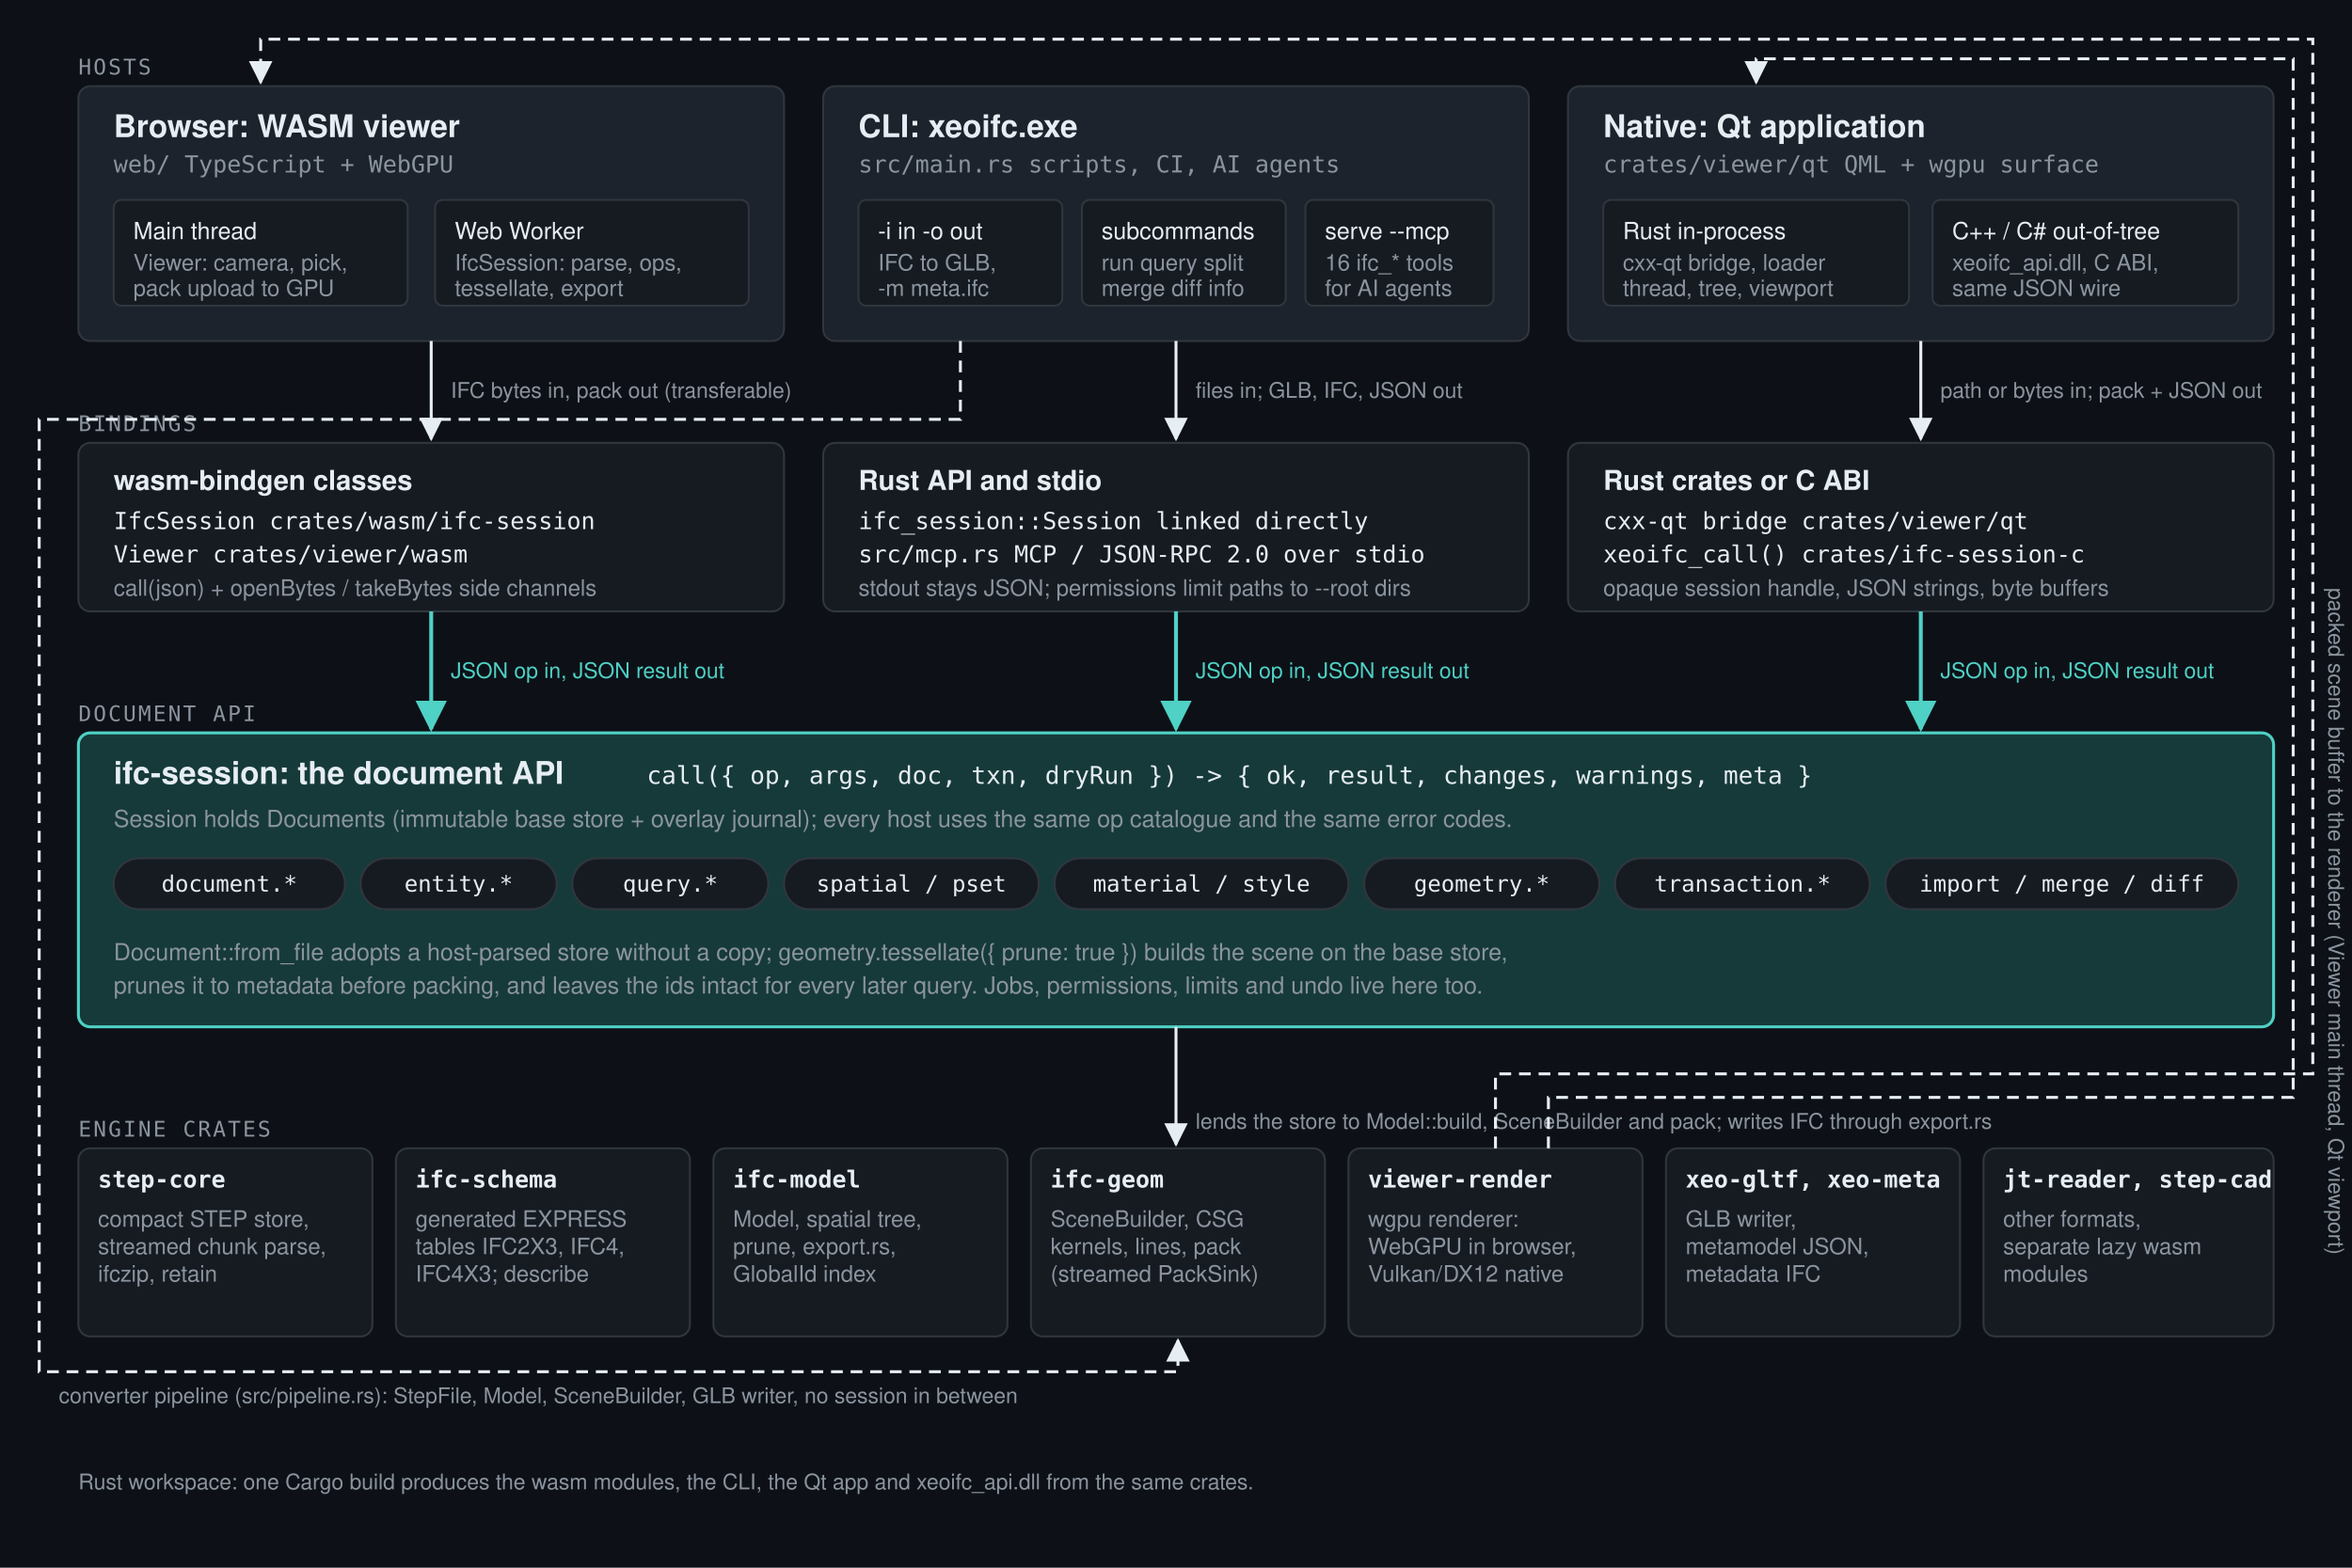
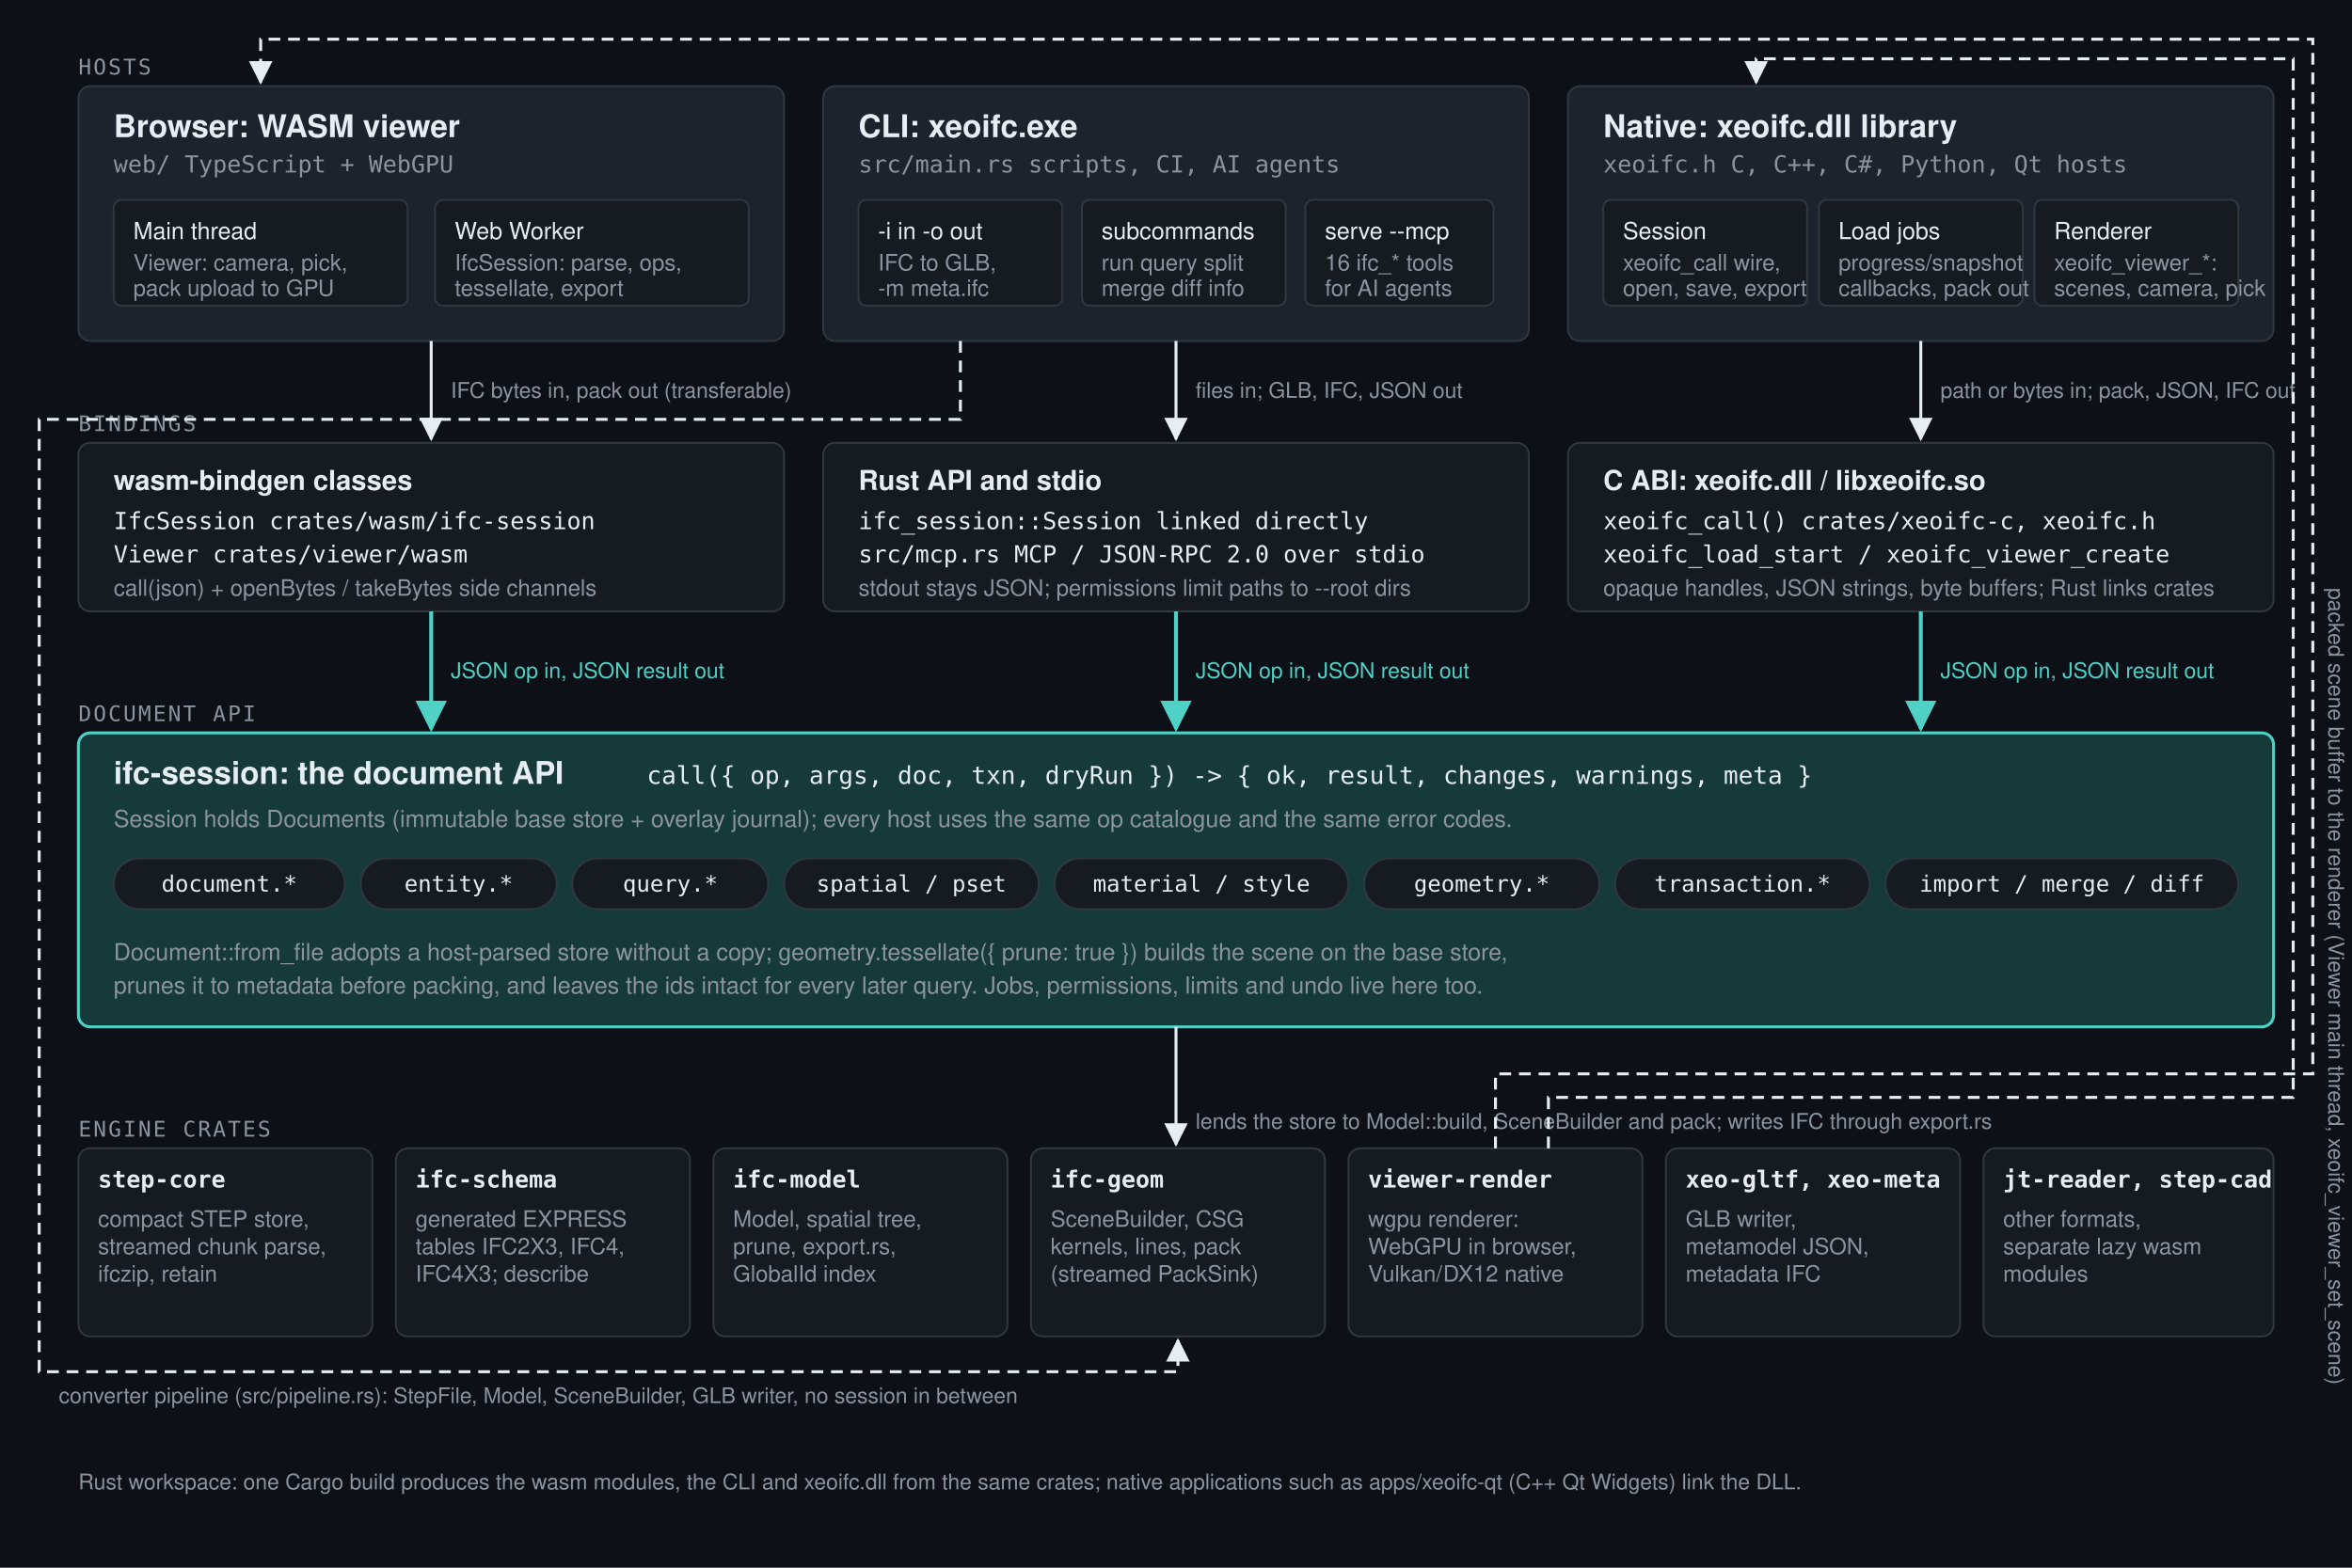
- <svg xmlns="http://www.w3.org/2000/svg" viewBox="0 0 1200 800" width="1200" height="800" role="img" aria-label="Three host applications (browser wasm viewer, CLI, Qt app) each go through a thin binding into the ifc-session document API, which drives the shared engine crates; renderers and the converter pipeline take the engine directly." font-family="system-ui, -apple-system, 'Segoe UI', Helvetica, Arial, sans-serif">
+ <svg xmlns="http://www.w3.org/2000/svg" viewBox="0 0 1200 800" width="1200" height="800" role="img" aria-label="Three hosts (browser wasm viewer, CLI, native programs on the xeoifc.dll C ABI) each go through a thin binding into the ifc-session document API, which drives the shared engine crates; renderers and the converter pipeline take the engine directly." font-family="system-ui, -apple-system, 'Segoe UI', Helvetica, Arial, sans-serif">
  <defs>
    <marker id="arrow" viewBox="0 0 10 10" refX="9" refY="5" markerWidth="8" markerHeight="8" orient="auto-start-reverse">
      <path d="M0,0 L10,5 L0,10 z" fill="#E6EDF3" />
    </marker>
    <marker id="arrow-acc" viewBox="0 0 10 10" refX="9" refY="5" markerWidth="8" markerHeight="8" orient="auto-start-reverse">
      <path d="M0,0 L10,5 L0,10 z" fill="#4FD1C5" />
    </marker>
  </defs>
  <rect x="0" y="0" width="1200" height="800" fill="#0D1117" />
  <g font-size="11" fill="#8B949E" font-family="ui-monospace, SFMono-Regular, Consolas, Menlo, monospace" letter-spacing="1">
    <text x="40" y="38">HOSTS</text>
    <text x="40" y="220">BINDINGS</text>
    <text x="40" y="368">DOCUMENT API</text>
    <text x="40" y="580">ENGINE CRATES</text>
  </g>
  <g>
    <rect x="40" y="44" width="360" height="130" rx="6" fill="#1C232C" stroke="#30363D" />
    <text x="58" y="70" font-size="16" font-weight="600" fill="#E6EDF3">Browser: WASM viewer</text>
    <text x="58" y="88" font-size="12" fill="#8B949E" font-family="ui-monospace, SFMono-Regular, Consolas, Menlo, monospace">web/  TypeScript + WebGPU</text>
    <rect x="58" y="102" width="150" height="54" rx="4" fill="#161B22" stroke="#30363D" />
    <text x="68" y="122" font-size="12" font-weight="500" fill="#E6EDF3">Main thread</text>
    <text x="68" y="138" font-size="11.5" fill="#8B949E">Viewer: camera, pick,</text>
    <text x="68" y="151" font-size="11.5" fill="#8B949E">pack upload to GPU</text>
    <rect x="222" y="102" width="160" height="54" rx="4" fill="#161B22" stroke="#30363D" />
    <text x="232" y="122" font-size="12" font-weight="500" fill="#E6EDF3">Web Worker</text>
    <text x="232" y="138" font-size="11.5" fill="#8B949E">IfcSession: parse, ops,</text>
    <text x="232" y="151" font-size="11.5" fill="#8B949E">tessellate, export</text>
    <rect x="420" y="44" width="360" height="130" rx="6" fill="#1C232C" stroke="#30363D" />
    <text x="438" y="70" font-size="16" font-weight="600" fill="#E6EDF3">CLI: xeoifc.exe</text>
    <text x="438" y="88" font-size="12" fill="#8B949E" font-family="ui-monospace, SFMono-Regular, Consolas, Menlo, monospace">src/main.rs  scripts, CI, AI agents</text>
    <rect x="438" y="102" width="104" height="54" rx="4" fill="#161B22" stroke="#30363D" />
    <text x="448" y="122" font-size="12" font-weight="500" fill="#E6EDF3">-i in -o out</text>
    <text x="448" y="138" font-size="11.5" fill="#8B949E">IFC to GLB,</text>
    <text x="448" y="151" font-size="11.5" fill="#8B949E">-m meta.ifc</text>
    <rect x="552" y="102" width="104" height="54" rx="4" fill="#161B22" stroke="#30363D" />
    <text x="562" y="122" font-size="12" font-weight="500" fill="#E6EDF3">subcommands</text>
    <text x="562" y="138" font-size="11.5" fill="#8B949E">run query split</text>
    <text x="562" y="151" font-size="11.5" fill="#8B949E">merge diff info</text>
    <rect x="666" y="102" width="96" height="54" rx="4" fill="#161B22" stroke="#30363D" />
    <text x="676" y="122" font-size="12" font-weight="500" fill="#E6EDF3">serve --mcp</text>
    <text x="676" y="138" font-size="11.5" fill="#8B949E">16 ifc_* tools</text>
    <text x="676" y="151" font-size="11.5" fill="#8B949E">for AI agents</text>
    <rect x="800" y="44" width="360" height="130" rx="6" fill="#1C232C" stroke="#30363D" />
-     <text x="818" y="70" font-size="16" font-weight="600" fill="#E6EDF3">Native: Qt application</text>
-     <text x="818" y="88" font-size="12" fill="#8B949E" font-family="ui-monospace, SFMono-Regular, Consolas, Menlo, monospace">crates/viewer/qt  QML + wgpu surface</text>
-     <rect x="818" y="102" width="156" height="54" rx="4" fill="#161B22" stroke="#30363D" />
-     <text x="828" y="122" font-size="12" font-weight="500" fill="#E6EDF3">Rust in-process</text>
-     <text x="828" y="138" font-size="11.5" fill="#8B949E">cxx-qt bridge, loader</text>
-     <text x="828" y="151" font-size="11.5" fill="#8B949E">thread, tree, viewport</text>
-     <rect x="986" y="102" width="156" height="54" rx="4" fill="#161B22" stroke="#30363D" />
-     <text x="996" y="122" font-size="12" font-weight="500" fill="#E6EDF3">C++ / C# out-of-tree</text>
-     <text x="996" y="138" font-size="11.5" fill="#8B949E">xeoifc_api.dll, C ABI,</text>
-     <text x="996" y="151" font-size="11.5" fill="#8B949E">same JSON wire</text>
+     <text x="818" y="70" font-size="16" font-weight="600" fill="#E6EDF3">Native: xeoifc.dll library</text>
+     <text x="818" y="88" font-size="12" fill="#8B949E" font-family="ui-monospace, SFMono-Regular, Consolas, Menlo, monospace">xeoifc.h  C, C++, C#, Python, Qt hosts</text>
+     <rect x="818" y="102" width="104" height="54" rx="4" fill="#161B22" stroke="#30363D" />
+     <text x="828" y="122" font-size="12" font-weight="500" fill="#E6EDF3">Session</text>
+     <text x="828" y="138" font-size="11.5" fill="#8B949E">xeoifc_call wire,</text>
+     <text x="828" y="151" font-size="11.5" fill="#8B949E">open, save, export</text>
+     <rect x="928" y="102" width="104" height="54" rx="4" fill="#161B22" stroke="#30363D" />
+     <text x="938" y="122" font-size="12" font-weight="500" fill="#E6EDF3">Load jobs</text>
+     <text x="938" y="138" font-size="11.5" fill="#8B949E">progress/snapshot</text>
+     <text x="938" y="151" font-size="11.5" fill="#8B949E">callbacks, pack out</text>
+     <rect x="1038" y="102" width="104" height="54" rx="4" fill="#161B22" stroke="#30363D" />
+     <text x="1048" y="122" font-size="12" font-weight="500" fill="#E6EDF3">Renderer</text>
+     <text x="1048" y="138" font-size="11.5" fill="#8B949E">xeoifc_viewer_*:</text>
+     <text x="1048" y="151" font-size="11.5" fill="#8B949E">scenes, camera, pick</text>
  </g>
  <g stroke="#E6EDF3" stroke-width="1.5" fill="none" marker-end="url(#arrow)">
    <line x1="220" y1="174" x2="220" y2="224" />
    <line x1="600" y1="174" x2="600" y2="224" />
    <line x1="980" y1="174" x2="980" y2="224" />
  </g>
  <g font-size="11" fill="#8B949E">
    <text x="230" y="203">IFC bytes in, pack out (transferable)</text>
    <text x="610" y="203">files in; GLB, IFC, JSON out</text>
-     <text x="990" y="203">path or bytes in; pack + JSON out</text>
+     <text x="990" y="203">path or bytes in; pack, JSON, IFC out</text>
  </g>
  <g>
    <rect x="40" y="226" width="360" height="86" rx="6" fill="#161B22" stroke="#30363D" />
    <text x="58" y="250" font-size="14" font-weight="600" fill="#E6EDF3">wasm-bindgen classes</text>
    <text x="58" y="270" font-size="12" fill="#E6EDF3" font-family="ui-monospace, SFMono-Regular, Consolas, Menlo, monospace">IfcSession  crates/wasm/ifc-session</text>
    <text x="58" y="287" font-size="12" fill="#E6EDF3" font-family="ui-monospace, SFMono-Regular, Consolas, Menlo, monospace">Viewer      crates/viewer/wasm</text>
    <text x="58" y="304" font-size="11.5" fill="#8B949E">call(json) + openBytes / takeBytes side channels</text>
    <rect x="420" y="226" width="360" height="86" rx="6" fill="#161B22" stroke="#30363D" />
    <text x="438" y="250" font-size="14" font-weight="600" fill="#E6EDF3">Rust API and stdio</text>
    <text x="438" y="270" font-size="12" fill="#E6EDF3" font-family="ui-monospace, SFMono-Regular, Consolas, Menlo, monospace">ifc_session::Session   linked directly</text>
    <text x="438" y="287" font-size="12" fill="#E6EDF3" font-family="ui-monospace, SFMono-Regular, Consolas, Menlo, monospace">src/mcp.rs   MCP / JSON-RPC 2.0 over stdio</text>
    <text x="438" y="304" font-size="11.5" fill="#8B949E">stdout stays JSON; permissions limit paths to --root dirs</text>
    <rect x="800" y="226" width="360" height="86" rx="6" fill="#161B22" stroke="#30363D" />
-     <text x="818" y="250" font-size="14" font-weight="600" fill="#E6EDF3">Rust crates or C ABI</text>
-     <text x="818" y="270" font-size="12" fill="#E6EDF3" font-family="ui-monospace, SFMono-Regular, Consolas, Menlo, monospace">cxx-qt bridge   crates/viewer/qt</text>
-     <text x="818" y="287" font-size="12" fill="#E6EDF3" font-family="ui-monospace, SFMono-Regular, Consolas, Menlo, monospace">xeoifc_call()   crates/ifc-session-c</text>
-     <text x="818" y="304" font-size="11.5" fill="#8B949E">opaque session handle, JSON strings, byte buffers</text>
+     <text x="818" y="250" font-size="14" font-weight="600" fill="#E6EDF3">C ABI: xeoifc.dll / libxeoifc.so</text>
+     <text x="818" y="270" font-size="12" fill="#E6EDF3" font-family="ui-monospace, SFMono-Regular, Consolas, Menlo, monospace">xeoifc_call()   crates/xeoifc-c, xeoifc.h</text>
+     <text x="818" y="287" font-size="12" fill="#E6EDF3" font-family="ui-monospace, SFMono-Regular, Consolas, Menlo, monospace">xeoifc_load_start / xeoifc_viewer_create</text>
+     <text x="818" y="304" font-size="11.5" fill="#8B949E">opaque handles, JSON strings, byte buffers; Rust links crates</text>
  </g>
  <g stroke="#4FD1C5" stroke-width="2" fill="none" marker-end="url(#arrow-acc)">
    <line x1="220" y1="312" x2="220" y2="372" />
    <line x1="600" y1="312" x2="600" y2="372" />
    <line x1="980" y1="312" x2="980" y2="372" />
  </g>
  <g font-size="11" fill="#4FD1C5" font-weight="500">
    <text x="230" y="346">JSON op in, JSON result out</text>
    <text x="610" y="346">JSON op in, JSON result out</text>
    <text x="990" y="346">JSON op in, JSON result out</text>
  </g>
  <g>
    <rect x="40" y="374" width="1120" height="150" rx="6" fill="#163A39" stroke="#4FD1C5" stroke-width="1.5" />
    <text x="58" y="400" font-size="16" font-weight="600" fill="#E6EDF3">ifc-session: the document API</text>
    <text x="330" y="400" font-size="12.5" fill="#E6EDF3" font-family="ui-monospace, SFMono-Regular, Consolas, Menlo, monospace">call({ op, args, doc, txn, dryRun })  -&gt;  { ok, result, changes, warnings, meta }</text>
    <text x="58" y="422" font-size="12" fill="#8B949E">Session holds Documents (immutable base store + overlay journal); every host uses the same op catalogue and the same error codes.</text>
    <g font-size="11.5" font-family="ui-monospace, SFMono-Regular, Consolas, Menlo, monospace" fill="#E6EDF3">
      <rect x="58" y="438" width="118" height="26" rx="13" fill="#161B22" stroke="#30363D" />
      <text x="117" y="455" text-anchor="middle">document.*</text>
      <rect x="184" y="438" width="100" height="26" rx="13" fill="#161B22" stroke="#30363D" />
      <text x="234" y="455" text-anchor="middle">entity.*</text>
      <rect x="292" y="438" width="100" height="26" rx="13" fill="#161B22" stroke="#30363D" />
      <text x="342" y="455" text-anchor="middle">query.*</text>
      <rect x="400" y="438" width="130" height="26" rx="13" fill="#161B22" stroke="#30363D" />
      <text x="465" y="455" text-anchor="middle">spatial / pset</text>
      <rect x="538" y="438" width="150" height="26" rx="13" fill="#161B22" stroke="#30363D" />
      <text x="613" y="455" text-anchor="middle">material / style</text>
      <rect x="696" y="438" width="120" height="26" rx="13" fill="#161B22" stroke="#30363D" />
      <text x="756" y="455" text-anchor="middle">geometry.*</text>
      <rect x="824" y="438" width="130" height="26" rx="13" fill="#161B22" stroke="#30363D" />
      <text x="889" y="455" text-anchor="middle">transaction.*</text>
      <rect x="962" y="438" width="180" height="26" rx="13" fill="#161B22" stroke="#30363D" />
      <text x="1052" y="455" text-anchor="middle">import / merge / diff</text>
    </g>
    <text x="58" y="490" font-size="12" fill="#8B949E">Document::from_file adopts a host-parsed store without a copy; geometry.tessellate({ prune: true }) builds the scene on the base store,</text>
    <text x="58" y="507" font-size="12" fill="#8B949E">prunes it to metadata before packing, and leaves the ids intact for every later query. Jobs, permissions, limits and undo live here too.</text>
  </g>
  <g stroke="#E6EDF3" stroke-width="1.5" fill="none" marker-end="url(#arrow)">
    <line x1="600" y1="524" x2="600" y2="584" />
  </g>
  <text x="610" y="576" font-size="11" fill="#8B949E">lends the store to Model::build, SceneBuilder and pack; writes IFC through export.rs</text>
  <g font-size="12">
    <rect x="40" y="586" width="150" height="96" rx="6" fill="#161B22" stroke="#30363D" />
    <text x="50" y="606" font-weight="600" fill="#E6EDF3" font-family="ui-monospace, SFMono-Regular, Consolas, Menlo, monospace">step-core</text>
    <text x="50" y="626" font-size="11.5" fill="#8B949E">compact STEP store,</text>
    <text x="50" y="640" font-size="11.5" fill="#8B949E">streamed chunk parse,</text>
    <text x="50" y="654" font-size="11.5" fill="#8B949E">ifczip, retain</text>
    <rect x="202" y="586" width="150" height="96" rx="6" fill="#161B22" stroke="#30363D" />
    <text x="212" y="606" font-weight="600" fill="#E6EDF3" font-family="ui-monospace, SFMono-Regular, Consolas, Menlo, monospace">ifc-schema</text>
    <text x="212" y="626" font-size="11.5" fill="#8B949E">generated EXPRESS</text>
    <text x="212" y="640" font-size="11.5" fill="#8B949E">tables IFC2X3, IFC4,</text>
    <text x="212" y="654" font-size="11.5" fill="#8B949E">IFC4X3; describe</text>
    <rect x="364" y="586" width="150" height="96" rx="6" fill="#161B22" stroke="#30363D" />
    <text x="374" y="606" font-weight="600" fill="#E6EDF3" font-family="ui-monospace, SFMono-Regular, Consolas, Menlo, monospace">ifc-model</text>
    <text x="374" y="626" font-size="11.5" fill="#8B949E">Model, spatial tree,</text>
    <text x="374" y="640" font-size="11.5" fill="#8B949E">prune, export.rs,</text>
    <text x="374" y="654" font-size="11.5" fill="#8B949E">GlobalId index</text>
    <rect x="526" y="586" width="150" height="96" rx="6" fill="#161B22" stroke="#30363D" />
    <text x="536" y="606" font-weight="600" fill="#E6EDF3" font-family="ui-monospace, SFMono-Regular, Consolas, Menlo, monospace">ifc-geom</text>
    <text x="536" y="626" font-size="11.5" fill="#8B949E">SceneBuilder, CSG</text>
    <text x="536" y="640" font-size="11.5" fill="#8B949E">kernels, lines, pack</text>
    <text x="536" y="654" font-size="11.5" fill="#8B949E">(streamed PackSink)</text>
    <rect x="688" y="586" width="150" height="96" rx="6" fill="#161B22" stroke="#30363D" />
    <text x="698" y="606" font-weight="600" fill="#E6EDF3" font-family="ui-monospace, SFMono-Regular, Consolas, Menlo, monospace">viewer-render</text>
    <text x="698" y="626" font-size="11.5" fill="#8B949E">wgpu renderer:</text>
    <text x="698" y="640" font-size="11.5" fill="#8B949E">WebGPU in browser,</text>
    <text x="698" y="654" font-size="11.5" fill="#8B949E">Vulkan/DX12 native</text>
    <rect x="850" y="586" width="150" height="96" rx="6" fill="#161B22" stroke="#30363D" />
    <text x="860" y="606" font-weight="600" fill="#E6EDF3" font-family="ui-monospace, SFMono-Regular, Consolas, Menlo, monospace">xeo-gltf, xeo-meta</text>
    <text x="860" y="626" font-size="11.5" fill="#8B949E">GLB writer,</text>
    <text x="860" y="640" font-size="11.5" fill="#8B949E">metamodel JSON,</text>
    <text x="860" y="654" font-size="11.5" fill="#8B949E">metadata IFC</text>
    <rect x="1012" y="586" width="148" height="96" rx="6" fill="#161B22" stroke="#30363D" />
    <text x="1022" y="606" font-weight="600" fill="#E6EDF3" font-family="ui-monospace, SFMono-Regular, Consolas, Menlo, monospace">jt-reader, step-cad</text>
    <text x="1022" y="626" font-size="11.5" fill="#8B949E">other formats,</text>
    <text x="1022" y="640" font-size="11.5" fill="#8B949E">separate lazy wasm</text>
    <text x="1022" y="654" font-size="11.5" fill="#8B949E">modules</text>
  </g>
  <g stroke="#E6EDF3" stroke-width="1.5" stroke-dasharray="6 4" fill="none" marker-end="url(#arrow)">
    <path d="M763,586 L763,548 L1180,548 L1180,20 L133,20 L133,42" />
    <path d="M790,586 L790,560 L1170,560 L1170,30 L896,30 L896,42" />
    <path d="M490,174 L490,214 L20,214 L20,700 L601,700 L601,684" />
  </g>
  <g font-size="11" fill="#8B949E">
-     <text x="1188" y="300" transform="rotate(90 1188 300)">packed scene buffer to the renderer (Viewer main thread, Qt viewport)</text>
+     <text x="1188" y="300" transform="rotate(90 1188 300)">packed scene buffer to the renderer (Viewer main thread, xeoifc_viewer_set_scene)</text>
    <text x="30" y="716">converter pipeline (src/pipeline.rs): StepFile, Model, SceneBuilder, GLB writer, no session in between</text>
  </g>
  <g font-size="11" fill="#8B949E">
-     <text x="40" y="760">Rust workspace: one Cargo build produces the wasm modules, the CLI, the Qt app and xeoifc_api.dll from the same crates.</text>
+     <text x="40" y="760">Rust workspace: one Cargo build produces the wasm modules, the CLI and xeoifc.dll from the same crates; native applications such as apps/xeoifc-qt (C++ Qt Widgets) link the DLL.</text>
  </g>
</svg>
